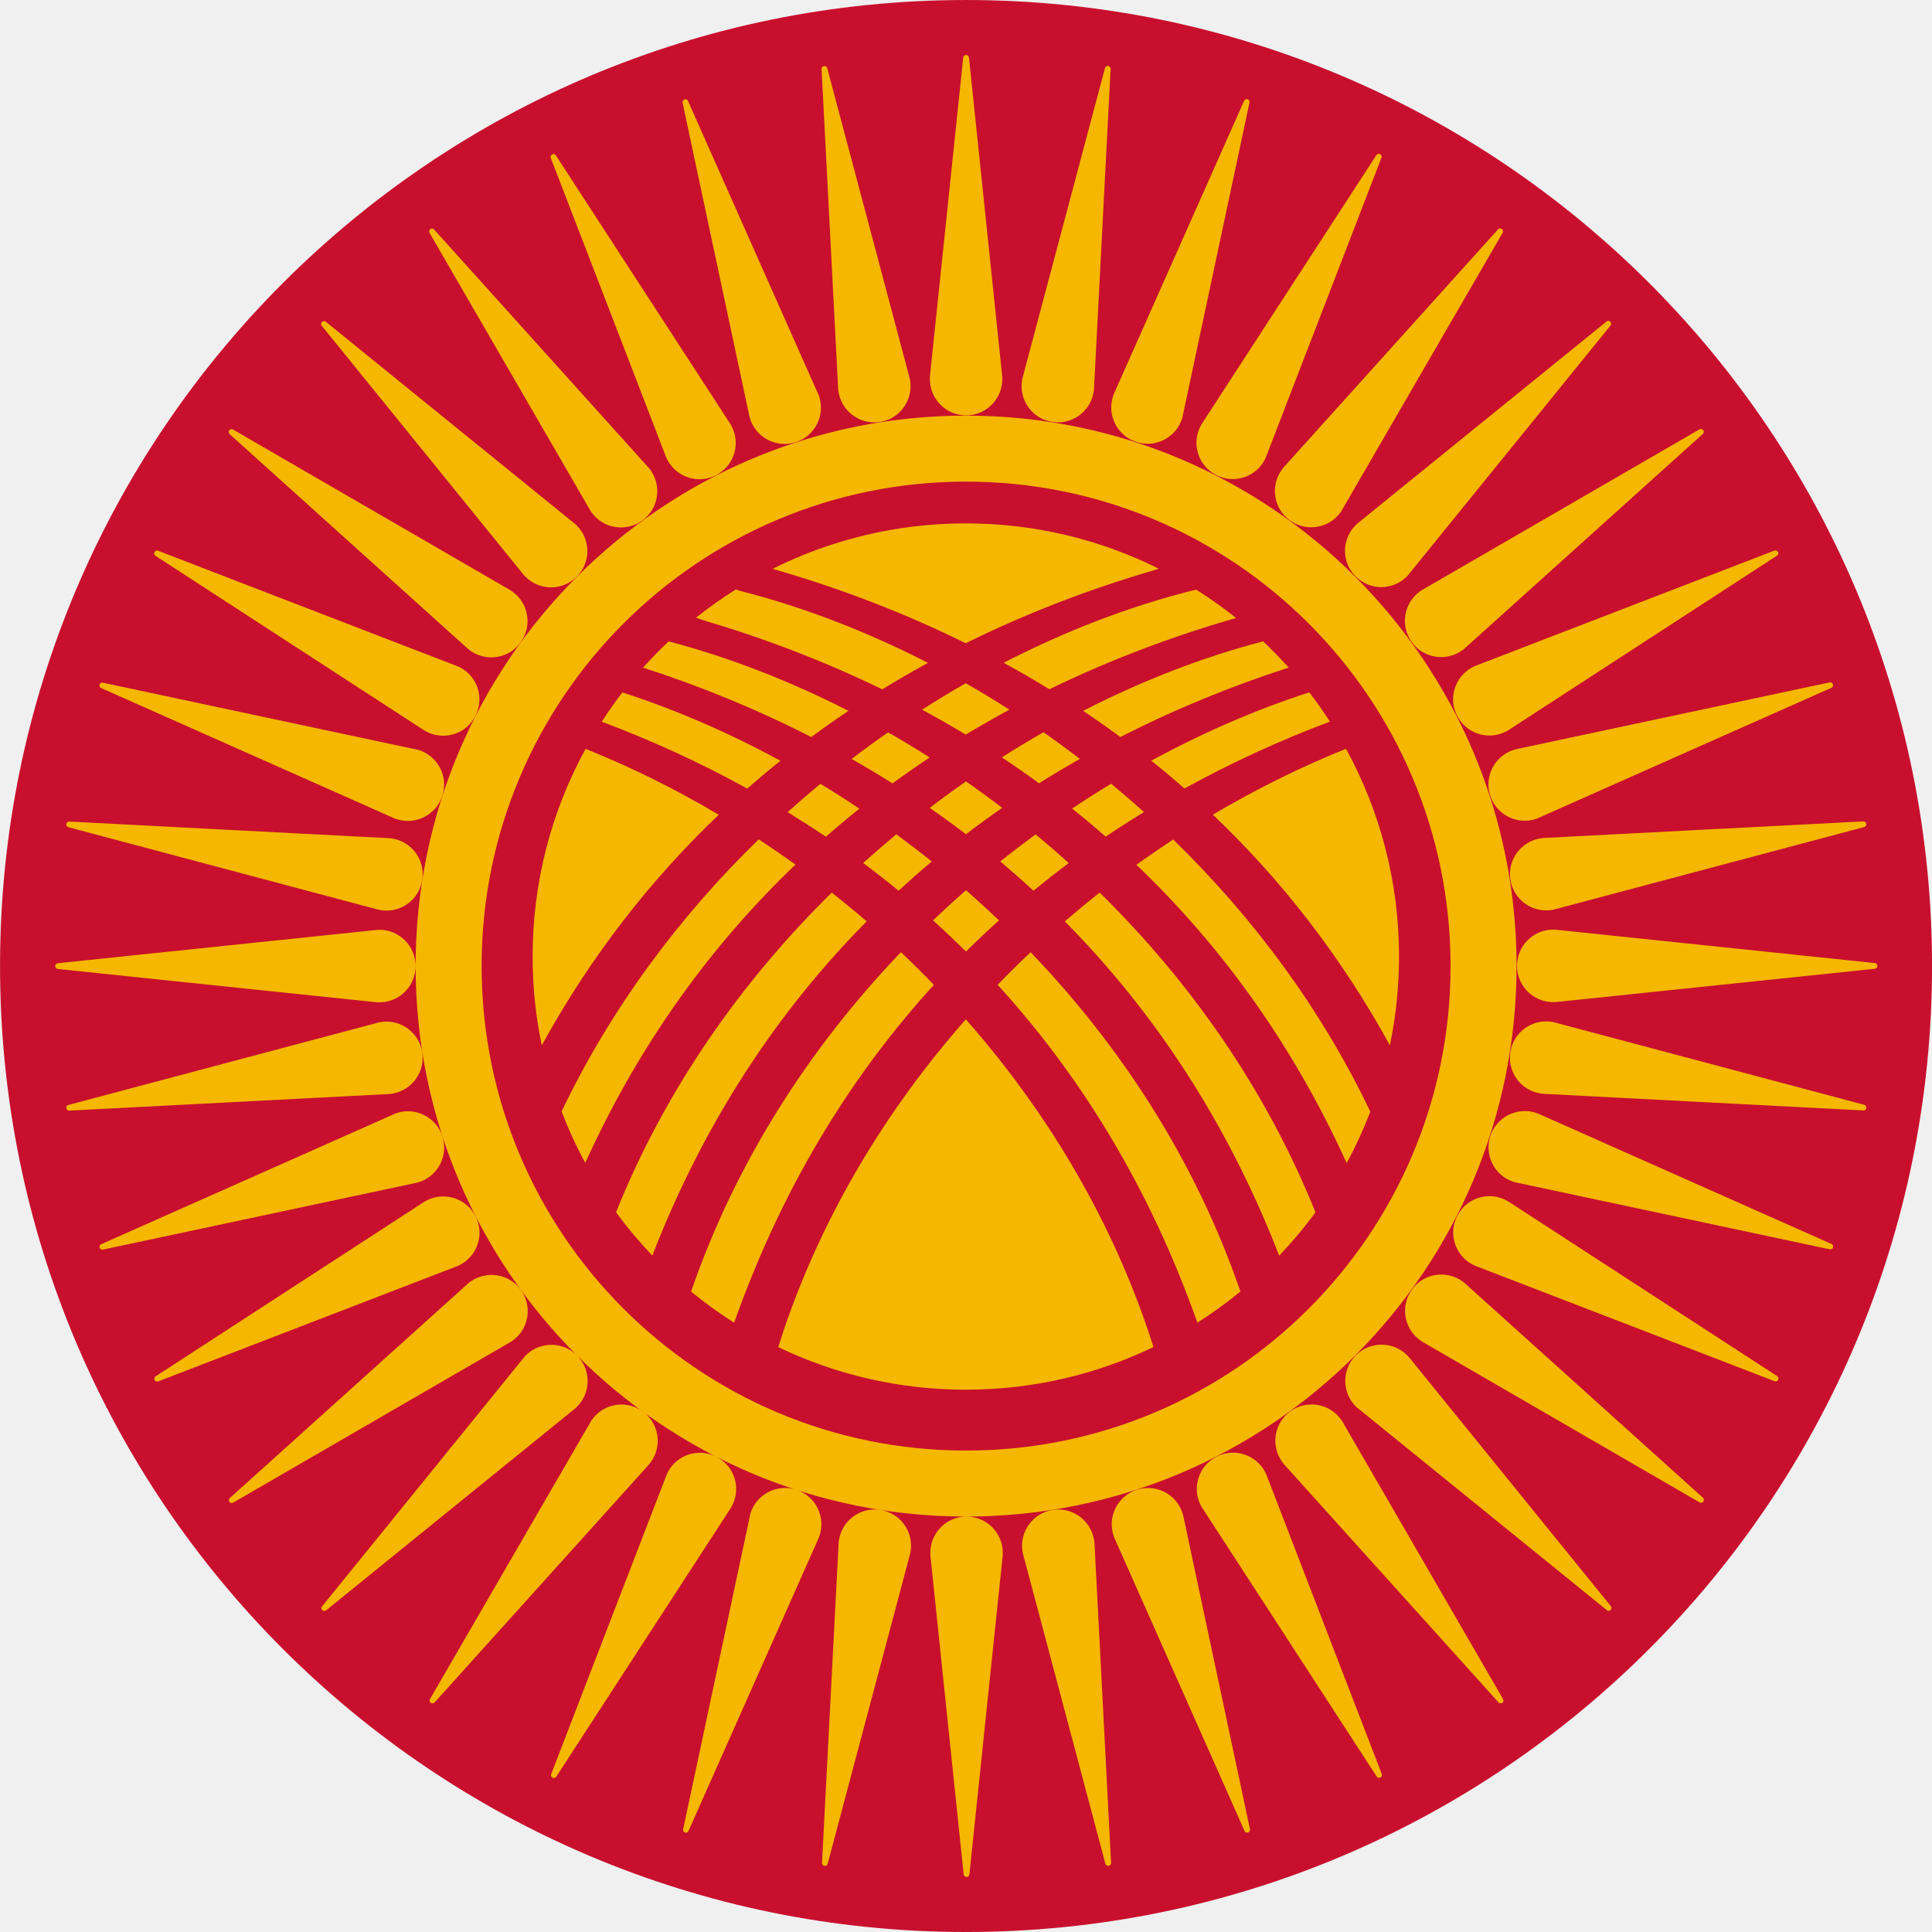
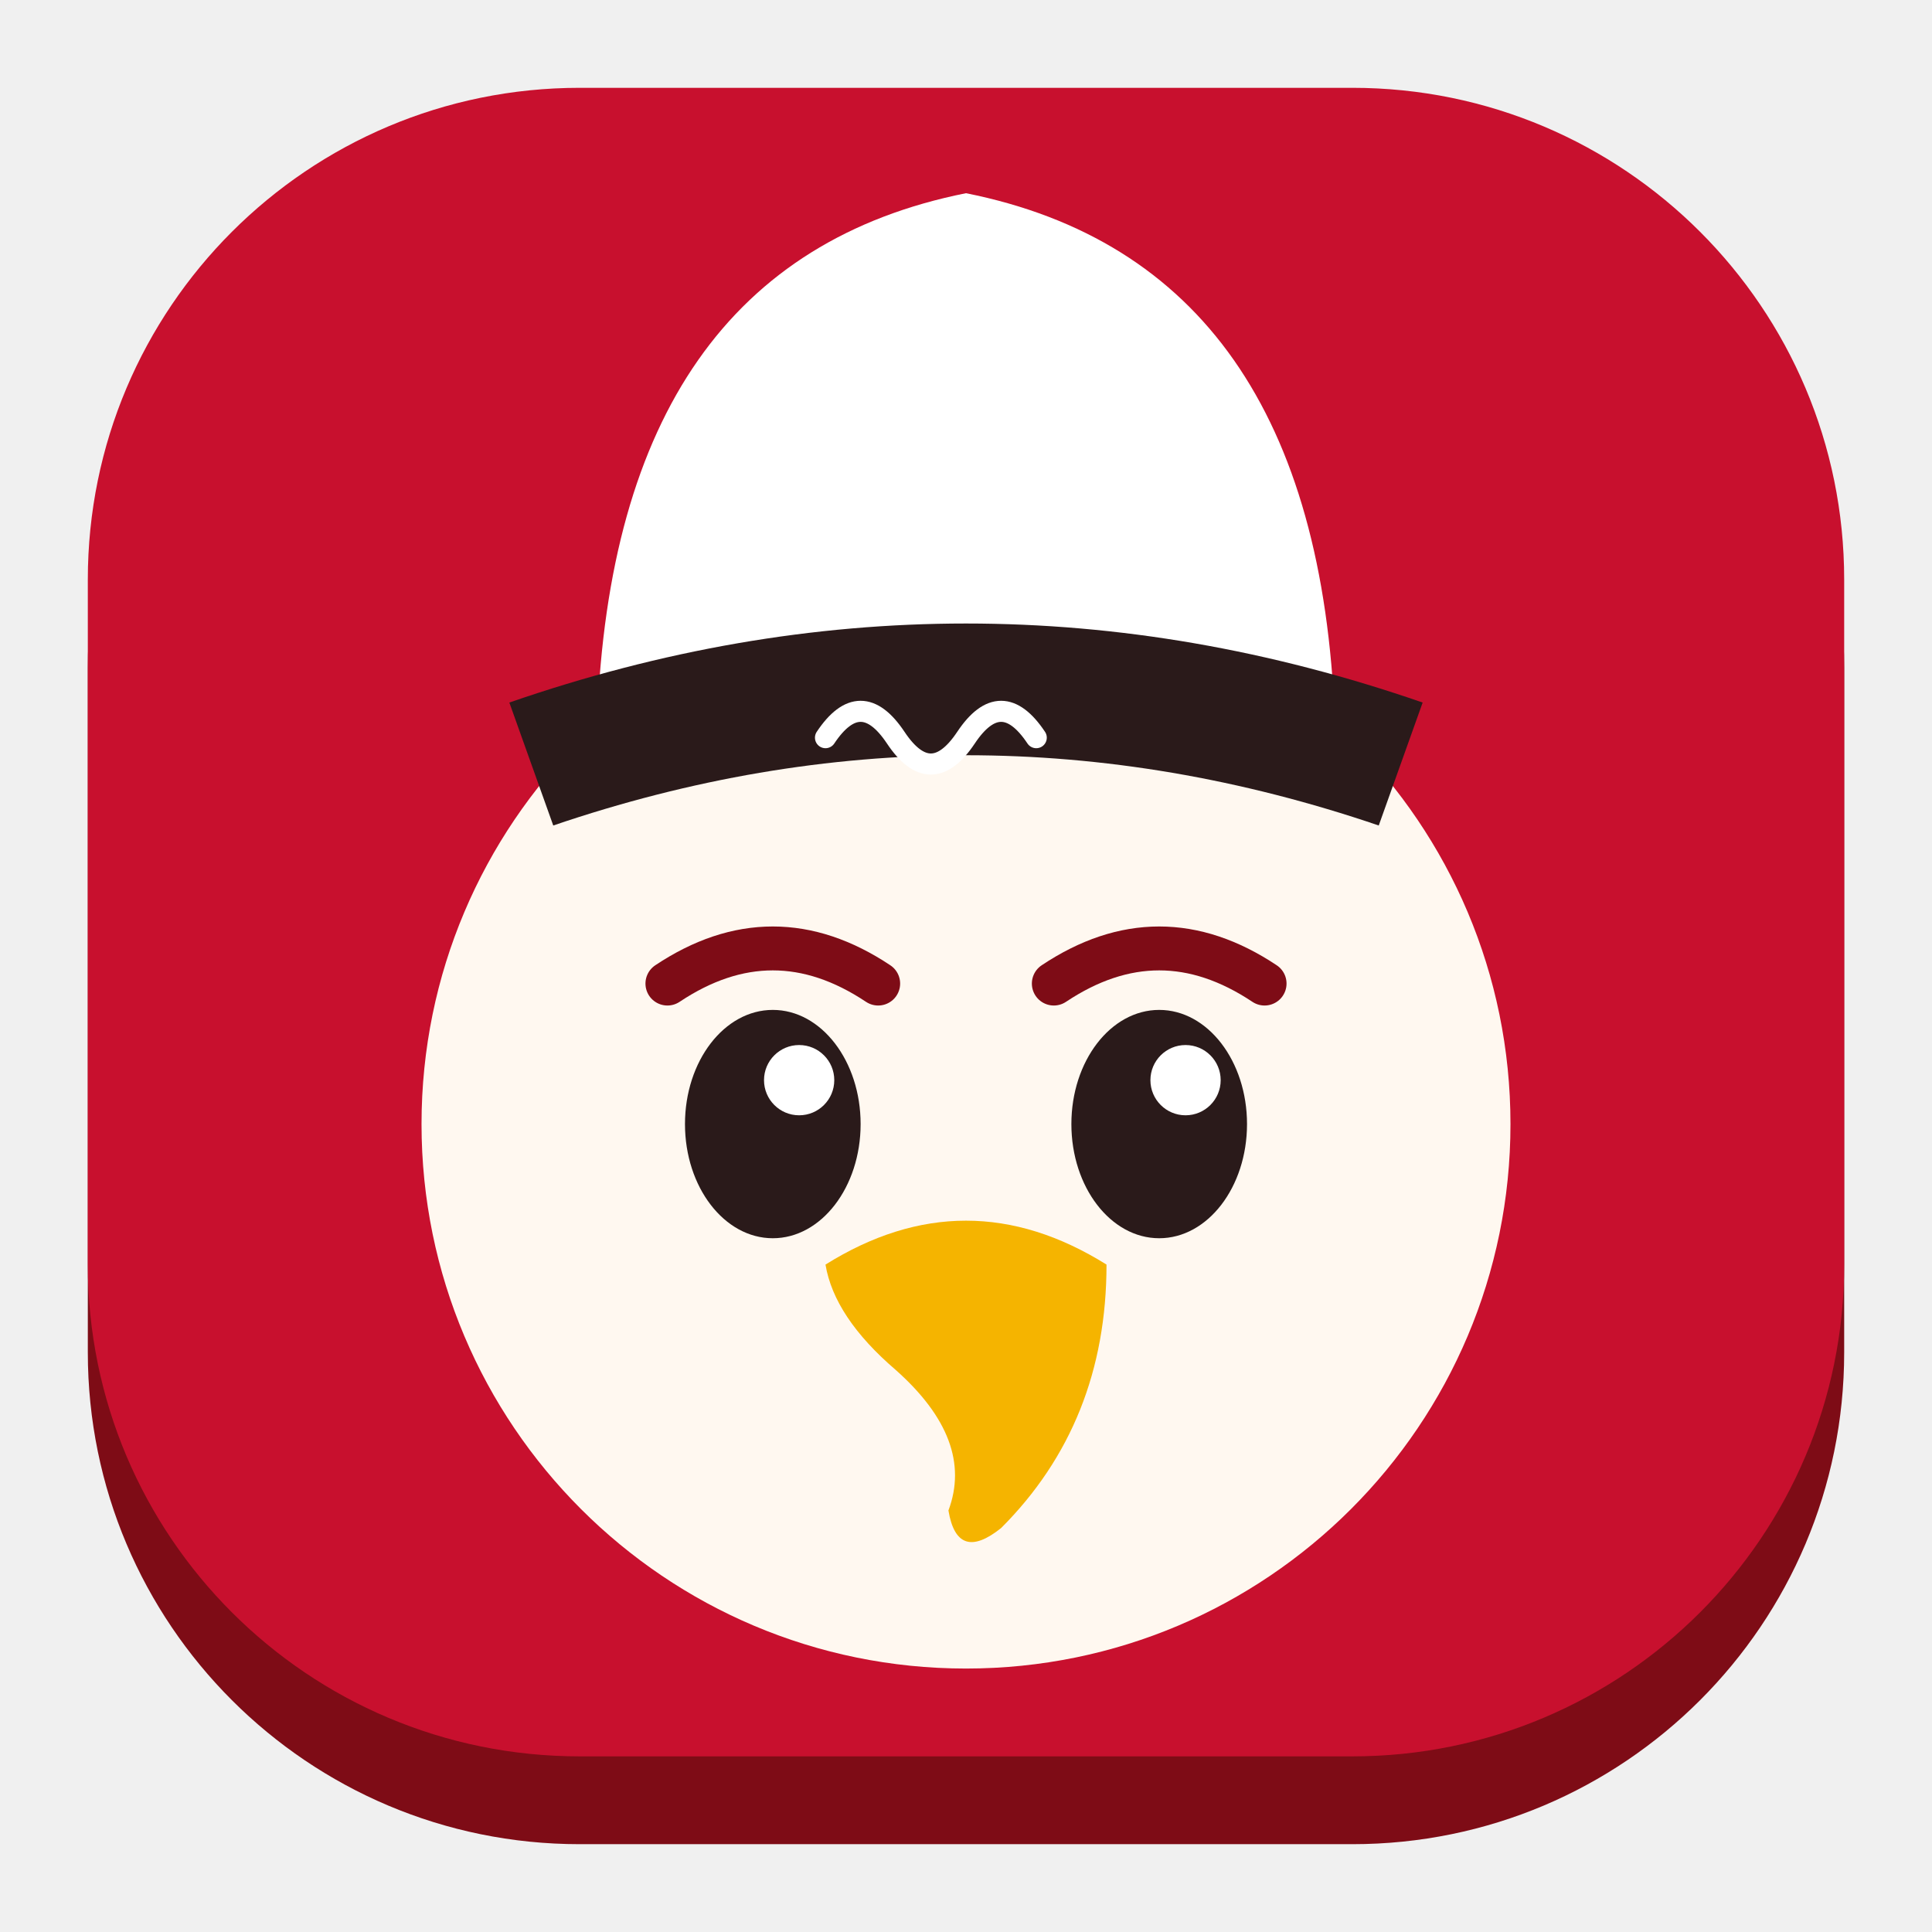
- <svg xmlns="http://www.w3.org/2000/svg" viewBox="167.48 57.39 215.50 215.50">
-   <circle cx="275.234" cy="165.141" r="107.75" fill="#c8102e" />
-   <path fill="#f5b700" fill-rule="evenodd" d="m289.5 100.88 1.86-35.8c.01-.16-.1-.31-.27-.33-.17-.03-.32 .08-.36 .24l-9.18 34.5c-.03 .12-.05 .23-.07 .34-.35 2.21 1.16 4.28 3.37 4.62 2.21 .35 4.28-1.16 4.62-3.37 .01-.07 .02-.14 .03-.21m9.88 3.02 7.47-35.06c.04-.16-.05-.32-.21-.37-.16-.05-.33 .03-.39 .18l-14.5 32.63c-.05 .11-.09 .22-.12 .32-.69 2.12 .47 4.41 2.6 5.1 2.12 .69 4.41-.47 5.1-2.6 .02-.07 .04-.14 .06-.21m9.28 4.54 12.9-33.44c.06-.15 0-.32-.15-.4-.15-.08-.33-.02-.42 .12l-19.45 29.94c-.06 .1-.12 .2-.17 .3-1.02 1.99-.23 4.42 1.76 5.44 1.99 1.02 4.43 .23 5.44-1.76 .03-.06 .06-.13 .09-.19m8.45 5.93 17.97-31.01c.08-.14 .05-.32-.09-.42-.14-.1-.33-.07-.43 .05l-23.9 26.53c-.08 .09-.15 .18-.21 .27-1.31 1.81-.92 4.34 .89 5.65s4.34 .92 5.65-.89c.04-.06 .08-.12 .12-.18m7.42 7.18 22.58-27.84c.1-.12 .1-.31-.02-.43-.12-.12-.31-.12-.43-.01l-27.73 22.48c-.09 .08-.17 .15-.25 .23-1.58 1.58-1.58 4.14 0 5.72 1.58 1.58 4.14 1.58 5.72 0 .05-.05 .1-.1 .15-.15m6.22 8.24 26.64-23.99c.12-.11 .14-.29 .04-.42-.1-.14-.29-.17-.43-.08l-30.89 17.89c-.1 .06-.2 .12-.29 .19-1.81 1.31-2.2 3.84-.89 5.65 1.31 1.81 3.84 2.2 5.65 .89 .06-.04 .12-.09 .17-.13m4.85 9.12 30.06-19.53c.14-.09 .19-.27 .11-.41-.08-.15-.26-.21-.41-.15l-33.31 12.84c-.11 .04-.21 .09-.31 .14-1.99 1.02-2.78 3.45-1.76 5.44 1.02 1.99 3.45 2.78 5.44 1.76 .07-.03 .13-.07 .19-.1m3.36 9.77 32.76-14.55c.15-.06 .23-.23 .17-.39-.05-.16-.22-.25-.38-.21l-34.92 7.44c-.12 .03-.23 .06-.33 .09-2.12 .69-3.29 2.97-2.6 5.1 .69 2.12 2.97 3.29 5.1 2.6 .07-.02 .14-.05 .2-.07m1.78 10.18 34.64-9.21c.16-.04 .26-.19 .23-.36-.03-.17-.18-.28-.34-.27l-35.65 1.85c-.12 .01-.23 .02-.34 .04-2.21 .35-3.71 2.42-3.37 4.62 .35 2.21 2.42 3.71 4.62 3.37 .07-.01 .14-.02 .21-.04m.17 10.32 35.65-3.72c.16-.01 .29-.15 .29-.32 0-.17-.13-.31-.3-.32l-35.51-3.71c-.12-.01-.23-.02-.35-.02-2.23 0-4.04 1.81-4.04 4.05 0 2.23 1.81 4.04 4.04 4.04 .07 0 .15 0 .21-.01zm-1.43 10.22 35.8 1.86c.16 .01 .31-.1 .33-.27 .03-.17-.08-.32-.24-.36l-34.5-9.18c-.12-.03-.23-.05-.34-.07-2.21-.35-4.28 1.16-4.62 3.37-.35 2.21 1.16 4.28 3.37 4.62 .07 .01 .14 .02 .21 .03m-3.02 9.88 35.06 7.47c.16 .04 .32-.06 .37-.21 .05-.16-.03-.33-.18-.39l-32.63-14.5c-.11-.05-.22-.09-.32-.12-2.12-.69-4.41 .47-5.1 2.6-.69 2.12 .47 4.41 2.6 5.1 .07 .02 .14 .04 .21 .06m-4.54 9.28 33.44 12.89c.15 .06 .32 0 .4-.15 .08-.15 .02-.33-.12-.42l-29.94-19.45c-.1-.06-.2-.12-.3-.17-1.99-1.02-4.42-.23-5.44 1.76-1.02 1.99-.23 4.43 1.76 5.44 .07 .03 .13 .06 .19 .09m-5.93 8.45 31.02 17.97c.14 .08 .32 .05 .42-.09 .1-.14 .07-.33-.05-.43l-26.53-23.9c-.09-.08-.18-.15-.27-.22-1.81-1.31-4.34-.92-5.65 .89-1.31 1.81-.92 4.34 .89 5.65 .06 .04 .12 .08 .18 .12m-7.18 7.42 27.84 22.58c.12 .1 .31 .1 .43-.02 .12-.12 .12-.31 .01-.43l-22.48-27.73c-.08-.09-.15-.17-.23-.25-1.58-1.58-4.14-1.58-5.72 0-1.58 1.58-1.58 4.14 0 5.72 .05 .05 .1 .1 .16 .15m-8.24 6.22 23.99 26.63c.11 .12 .29 .14 .42 .05 .14-.1 .17-.29 .08-.43l-17.89-30.9c-.06-.1-.12-.2-.19-.29-1.31-1.81-3.84-2.2-5.65-.89s-2.2 3.84-.89 5.65c.04 .06 .09 .12 .13 .17m-9.12 4.85 19.52 30.06c.09 .14 .26 .19 .41 .11 .15-.08 .21-.26 .15-.41l-12.84-33.31c-.05-.11-.09-.21-.14-.31-1.02-1.99-3.45-2.78-5.44-1.76-1.99 1.02-2.78 3.45-1.76 5.44 .03 .07 .07 .13 .1 .19m-9.77 3.36 14.55 32.76c.06 .15 .23 .23 .39 .17 .16-.05 .25-.22 .21-.38l-7.43-34.92c-.03-.12-.06-.23-.09-.33-.69-2.12-2.97-3.29-5.1-2.6-2.12 .69-3.29 2.97-2.6 5.1 .02 .07 .05 .14 .07 .2m-10.18 1.78 9.21 34.64c.04 .16 .19 .26 .36 .23 .17-.03 .28-.18 .27-.34l-1.85-35.65c-.01-.12-.02-.23-.04-.34-.35-2.21-2.42-3.71-4.62-3.37-2.21 .35-3.71 2.42-3.37 4.62 .01 .07 .02 .14 .04 .21m-10.32 .17 3.72 35.65c.02 .16 .15 .29 .32 .29 .17 0 .31-.13 .32-.3l3.71-35.51c.01-.12 .01-.23 .01-.35 0-2.23-1.81-4.04-4.04-4.04-2.23 0-4.04 1.81-4.04 4.04 0 .07 0 .15 .01 .22zm-10.22-1.43-1.86 35.8c-.01 .16 .1 .31 .27 .33 .17 .03 .32-.08 .36-.24l9.18-34.5c.03-.12 .05-.23 .07-.34 .35-2.21-1.16-4.28-3.37-4.62-2.21-.35-4.28 1.16-4.62 3.37-.01 .07-.02 .14-.03 .21m-9.88-3.02-7.47 35.06c-.04 .16 .06 .32 .21 .37 .16 .05 .33-.03 .39-.19l14.5-32.63c.05-.11 .09-.22 .12-.32 .69-2.12-.47-4.41-2.6-5.1-2.12-.69-4.41 .47-5.1 2.6-.02 .07-.04 .14-.06 .21m-9.28-4.54-12.9 33.45c-.06 .15 0 .32 .15 .4 .15 .08 .33 .02 .42-.12l19.45-29.94c.06-.1 .12-.2 .17-.3 1.02-1.99 .23-4.42-1.76-5.44-1.99-1.02-4.43-.23-5.44 1.76-.03 .06-.06 .13-.09 .19m-8.45-5.93-17.97 31.01c-.08 .14-.05 .32 .09 .42 .14 .1 .33 .07 .43-.05l23.9-26.53c.08-.09 .15-.18 .21-.27 1.31-1.81 .92-4.34-.89-5.65-1.81-1.31-4.34-.92-5.65 .89-.04 .06-.08 .12-.12 .18m-7.42-7.18-22.58 27.84c-.1 .12-.1 .31 .02 .43 .12 .12 .31 .12 .43 .02l27.73-22.48c.09-.08 .17-.15 .25-.23 1.58-1.58 1.58-4.14 0-5.72-1.58-1.58-4.14-1.58-5.72 0-.05 .05-.1 .1-.15 .16m-6.22-8.24-26.64 23.99c-.12 .11-.14 .29-.04 .42 .1 .14 .29 .17 .43 .08l30.89-17.89c.1-.06 .2-.12 .29-.19 1.81-1.31 2.2-3.84 .89-5.65-1.31-1.81-3.84-2.2-5.65-.89-.06 .04-.12 .09-.17 .13m-4.85-9.12-30.06 19.53c-.14 .09-.19 .26-.11 .41 .08 .15 .26 .21 .41 .15l33.31-12.84c.11-.05 .21-.09 .31-.14 1.99-1.02 2.78-3.45 1.76-5.44-1.02-1.99-3.45-2.78-5.44-1.76-.07 .03-.13 .07-.19 .1m-3.36-9.77-32.76 14.55c-.15 .06-.23 .23-.17 .39 .05 .16 .22 .25 .38 .21l34.92-7.44c.12-.03 .23-.06 .33-.09 2.12-.69 3.29-2.97 2.6-5.1-.69-2.12-2.97-3.29-5.1-2.6-.07 .02-.14 .05-.2 .07m-1.78-10.18-34.64 9.21c-.16 .04-.26 .19-.23 .36 .03 .17 .18 .28 .34 .27l35.65-1.85c.12-.01 .23-.02 .34-.04 2.21-.35 3.71-2.42 3.37-4.62-.35-2.21-2.42-3.71-4.62-3.37-.07 .01-.14 .03-.21 .04m-.17-10.32-35.65 3.72c-.16 .02-.29 .15-.29 .32 0 .17 .13 .31 .3 .32l35.51 3.71c.12 .01 .23 .01 .35 .01 2.23 0 4.04-1.81 4.04-4.04 0-2.23-1.81-4.05-4.04-4.05-.07 0-.15 0-.21 .01zm1.43-10.22-35.8-1.86c-.16-.01-.31 .1-.33 .27-.03 .17 .08 .32 .24 .36l34.5 9.18c.12 .03 .23 .05 .34 .07 2.21 .35 4.28-1.16 4.62-3.37 .35-2.21-1.16-4.28-3.37-4.62-.07-.01-.14-.02-.21-.03m3.02-9.88-35.06-7.47c-.16-.04-.32 .05-.37 .21-.05 .16 .03 .33 .18 .39l32.63 14.5c.11 .05 .22 .09 .32 .12 2.12 .69 4.41-.47 5.1-2.6 .69-2.12-.47-4.41-2.6-5.1-.07-.02-.14-.04-.21-.06m4.54-9.28-33.44-12.9c-.15-.06-.32 .01-.4 .15-.08 .15-.02 .33 .12 .42l29.94 19.45c.1 .06 .2 .12 .3 .17 1.99 1.02 4.43 .23 5.44-1.76 1.02-1.99 .23-4.43-1.76-5.44-.06-.03-.13-.06-.19-.09m5.93-8.45-31.02-17.97c-.14-.08-.32-.05-.42 .09-.1 .14-.07 .32 .05 .43l26.53 23.9c.09 .08 .18 .15 .27 .22 1.81 1.31 4.34 .92 5.65-.89 1.31-1.81 .92-4.34-.89-5.65-.06-.04-.12-.08-.18-.12m7.18-7.42-27.84-22.58c-.12-.1-.31-.1-.43 .02-.12 .12-.12 .31-.01 .44l22.48 27.73c.08 .09 .15 .17 .23 .25 1.58 1.58 4.14 1.58 5.72 0 1.58-1.58 1.58-4.14 0-5.72-.05-.05-.1-.1-.16-.15m8.24-6.22-23.99-26.64c-.11-.12-.29-.14-.42-.04-.14 .1-.17 .29-.08 .43l17.89 30.89c.06 .1 .12 .2 .19 .29 1.31 1.81 3.84 2.2 5.65 .89 1.81-1.31 2.2-3.84 .89-5.65-.04-.06-.09-.12-.13-.17m9.12-4.85-19.53-30.06c-.09-.14-.26-.19-.41-.11-.15 .08-.21 .26-.15 .41l12.84 33.31c.05 .11 .09 .21 .14 .31 1.02 1.99 3.45 2.78 5.44 1.76 1.99-1.02 2.78-3.45 1.76-5.44-.03-.07-.07-.13-.1-.19m9.77-3.36-14.55-32.76c-.06-.15-.23-.23-.39-.17-.16 .05-.25 .22-.21 .38l7.44 34.92c.03 .12 .06 .23 .09 .33 .69 2.12 2.97 3.29 5.1 2.6 2.12-.69 3.29-2.97 2.6-5.1-.02-.07-.05-.14-.07-.2m10.18-1.78-9.21-34.64c-.04-.16-.19-.26-.36-.23-.17 .03-.28 .18-.27 .34l1.85 35.65c.01 .12 .02 .23 .04 .34 .35 2.21 2.42 3.71 4.62 3.37 2.21-.35 3.71-2.42 3.37-4.62-.01-.07-.02-.14-.04-.21m10.32-.17-3.72-35.65c-.02-.16-.15-.29-.32-.29-.17 0-.31 .13-.32 .3l-3.71 35.51c-.01 .12-.01 .23-.01 .35 0 2.23 1.81 4.04 4.04 4.04 2.23 0 4.04-1.81 4.04-4.04 0-.07 0-.15 0-.21zm-4.04 4.29c33.91 0 61.4 27.49 61.4 61.4 0 33.91-27.49 61.4-61.4 61.4s-61.4-27.49-61.4-61.4c0-33.91 27.49-61.4 61.4-61.4m0 7.36c29.85 0 54.04 24.19 54.04 54.04 0 29.85-24.19 54.04-54.04 54.04-29.85 0-54.04-24.19-54.04-54.04 0-29.85 24.19-54.04 54.04-54.04m-45.12 70.26c5.53-11.56 13.16-21.77 21.99-30.36 1.38 .91 2.75 1.85 4.1 2.82-9.27 8.86-17.35 19.83-23.45 33.27-1-1.84-1.88-3.76-2.64-5.73m48.93-27.89c1.25 1.05 2.49 2.14 3.7 3.26 1.3-1.06 2.61-2.09 3.94-3.08-1.21-1.1-2.45-2.17-3.7-3.2-1.33 .98-2.65 1.99-3.95 3.03m-7.85-5.99c1.36 .95 2.71 1.93 4.04 2.94 1.33-1.02 2.68-2 4.04-2.94a114.86 114.86 0 0 0-4.04-2.95c-1.36 .95-2.71 1.93-4.04 2.95m.36 12.55c1.25 1.12 2.47 2.29 3.68 3.48 1.2-1.2 2.43-2.36 3.68-3.48-1.21-1.15-2.43-2.27-3.68-3.36-1.25 1.09-2.47 2.21-3.68 3.36m-7.78-6.39c1.33 .99 2.65 2.02 3.94 3.08 1.22-1.12 2.45-2.21 3.7-3.26-1.3-1.04-2.62-2.05-3.95-3.03-1.25 1.04-2.48 2.11-3.7 3.2m24.17-11.62c-1.34-1.02-2.69-2.01-4.06-2.96-1.56 .89-3.1 1.82-4.64 2.8 1.4 .93 2.78 1.89 4.15 2.89 1.5-.95 3.02-1.85 4.55-2.72m7.15 5.93c-1.2-1.08-2.42-2.13-3.66-3.16-1.46 .88-2.91 1.81-4.35 2.77 1.27 1.01 2.51 2.05 3.74 3.13 1.41-.95 2.83-1.86 4.26-2.74m-24.74-11.42c1.61-1.03 3.23-2.01 4.87-2.95 1.64 .93 3.26 1.92 4.87 2.95-1.64 .88-3.26 1.81-4.87 2.78-1.61-.97-3.23-1.9-4.87-2.78m-7.85 5.49c1.34-1.02 2.69-2.01 4.06-2.96 1.56 .89 3.1 1.82 4.64 2.8-1.4 .93-2.78 1.89-4.15 2.89-1.5-.95-3.02-1.85-4.55-2.72m-7.15 5.93c1.2-1.08 2.42-2.13 3.66-3.16 1.46 .88 2.91 1.81 4.35 2.77-1.27 1.01-2.51 2.05-3.74 3.13-1.41-.95-2.83-1.86-4.26-2.74m-22.54-7.06c5 2 9.98 4.46 14.85 7.35-7.49 7.14-14.21 15.65-19.74 25.72-.67-3.2-1.02-6.51-1.02-9.91 0-8.39 2.14-16.29 5.91-23.16m4.11-6.29c5.89 1.9 11.82 4.46 17.62 7.62-1.25 1-2.48 2.03-3.7 3.1-5.3-2.93-10.74-5.4-16.23-7.46 .72-1.12 1.49-2.21 2.3-3.26m5.15-5.7c6.66 1.75 13.43 4.36 20.07 7.75-1.4 .94-2.78 1.91-4.15 2.92-6.14-3.14-12.44-5.7-18.76-7.74 .91-1.01 1.86-1.99 2.85-2.92m7.51-5.81c.14 .05 .29 .1 .45 .16 .18 .04 .35 .09 .53 .14 6.78 1.77 13.68 4.43 20.44 7.9-1.72 .94-3.42 1.92-5.1 2.95-6.54-3.18-13.24-5.72-19.93-7.7-.06-.02-.43-.15-.85-.29 1.42-1.13 2.91-2.19 4.46-3.16m47.16-2.31c-.26 .08-.45 .15-.51 .17-7.06 2.06-14.13 4.74-21.02 8.15-6.75-3.34-13.69-5.99-20.61-8.03-.13-.04-.27-.08-.4-.12-.19-.05-.36-.1-.52-.16 6.49-3.23 13.8-5.06 21.54-5.06 7.73 0 15.04 1.82 21.52 5.05m8.63 5.51c-.18 .05-.35 .1-.49 .13-6.83 1.99-13.67 4.57-20.34 7.81-1.68-1.03-3.38-2.02-5.1-2.95 6.93-3.57 14.01-6.28 20.97-8.04 .17-.03 .34-.07 .51-.12 1.54 .97 3.03 2.03 4.44 3.16m5.86 5.54c-6.32 2.04-12.62 4.6-18.76 7.74-1.37-1.01-2.75-1.98-4.15-2.92 6.63-3.4 13.4-6.01 20.07-7.75 .99 .93 1.94 1.91 2.85 2.92m4.61 6.03c-5.49 2.06-10.93 4.54-16.23 7.46-1.22-1.07-2.45-2.1-3.7-3.1 5.8-3.16 11.73-5.72 17.62-7.62 .81 1.05 1.58 2.14 2.3 3.26m6.69 36.1c-5.53-10.07-12.24-18.58-19.74-25.72 4.87-2.88 9.85-5.34 14.85-7.35 3.76 6.88 5.91 14.77 5.91 23.16 0 3.39-.35 6.71-1.02 9.91m-4.82 13.14c-6.1-13.44-14.18-24.41-23.45-33.27 1.35-.97 2.72-1.91 4.1-2.82 8.83 8.59 16.47 18.8 21.99 30.36-.76 1.98-1.64 3.89-2.64 5.73m-7.53 10.32c-5.89-15.17-14.18-27.45-23.91-37.28 1.28-1.1 2.57-2.17 3.89-3.21 10.07 9.9 18.55 21.93 24.07 35.66-1.24 1.7-2.59 3.31-4.04 4.83m-9.12 7.48-.64-1.73c-5.34-14.41-12.82-26.27-21.65-35.95 1.2-1.24 2.43-2.46 3.68-3.64 10.11 10.55 18.41 23.32 23.4 37.85-1.52 1.25-3.13 2.41-4.8 3.47m-46.75 2.73 .62-1.93c4.45-13.08 11.58-24.73 20.3-34.63 8.72 9.9 15.85 21.56 20.3 34.63l.63 1.92c-6.33 3.05-13.43 4.76-20.93 4.76-7.49 0-14.59-1.71-20.92-4.75m-9.72-6.2c5-14.53 13.3-27.3 23.4-37.85 1.25 1.18 2.48 2.4 3.68 3.64-8.83 9.68-16.31 21.54-21.65 35.95l-.64 1.73c-1.67-1.06-3.28-2.22-4.8-3.47m-8.37-8.84c5.52-13.73 14-25.76 24.07-35.66 1.31 1.04 2.61 2.11 3.89 3.21-9.73 9.83-18.02 22.11-23.91 37.28-1.45-1.52-2.8-3.13-4.04-4.83" />
+ <svg xmlns="http://www.w3.org/2000/svg" width="220" height="220" viewBox="0 0 220 220" role="img" aria-label="Тапкыч Ордо">
+   <rect x="10" y="20" width="200" height="190" rx="56" fill="#7E0C16" />
+   <rect x="10" y="10" width="200" height="190" rx="56" fill="#C8102E" />
+   <circle cx="110" cy="128" r="62" fill="#FFF8F0" />
+   <path d="M68 82 Q70 30 110 22 Q150 30 152 82 Z" fill="#FFF" />
+   <path d="M58 80 Q110 62 162 80 L157 94 Q110 78 63 94 Z" fill="#2A1A1A" />
+   <path d="M94 84 q4 -6 8 0 q4 6 8 0 q4 -6 8 0" stroke="#FFF" stroke-width="2.4" fill="none" stroke-linecap="round" />
+   <path d="M76 112 q12 -8 24 0 M120 112 q12 -8 24 0" stroke="#7E0C16" stroke-width="5" fill="none" stroke-linecap="round" />
+   <ellipse cx="88" cy="128" rx="10" ry="13" fill="#2A1A1A" />
+   <ellipse cx="132" cy="128" rx="10" ry="13" fill="#2A1A1A" />
+   <circle cx="91" cy="123" r="4" fill="#FFF" />
+   <circle cx="135" cy="123" r="4" fill="#FFF" />
+   <path d="M94 144 Q110 134 126 144 Q126 162 114 174 Q109 178 108 172 Q111 164 102 156 Q95 150 94 144 Z" fill="#F5B400" />
</svg>
